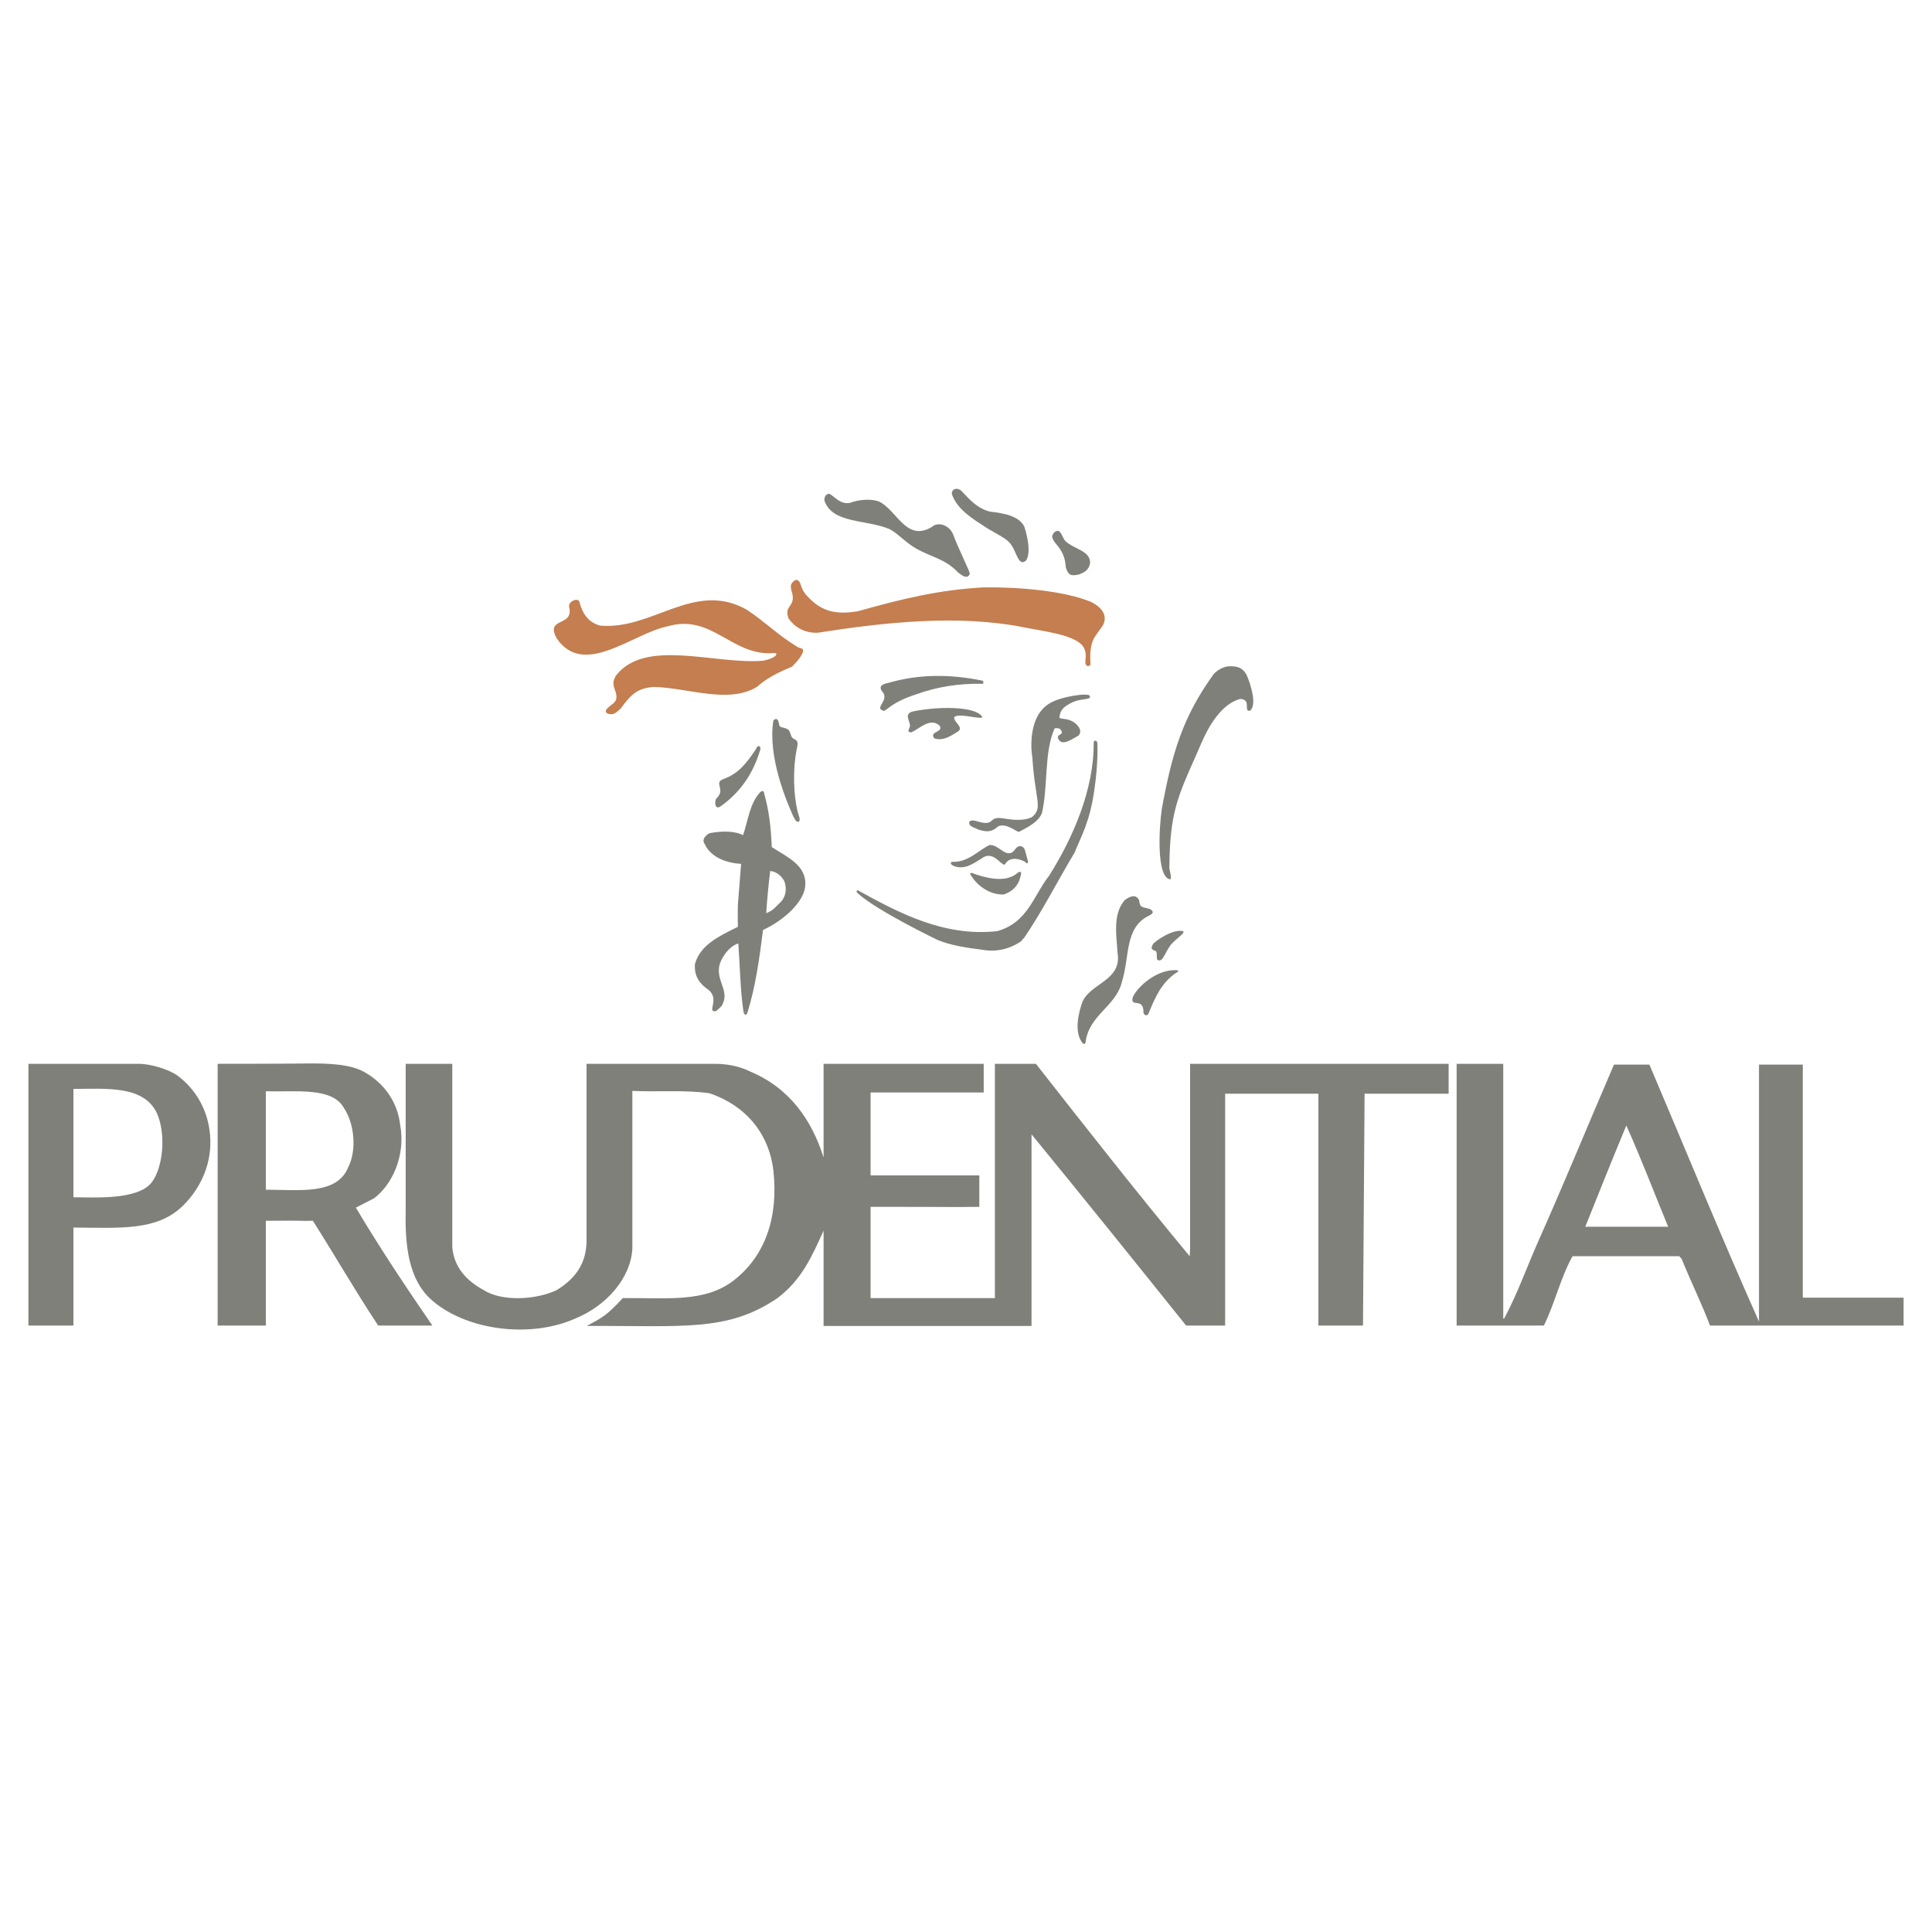
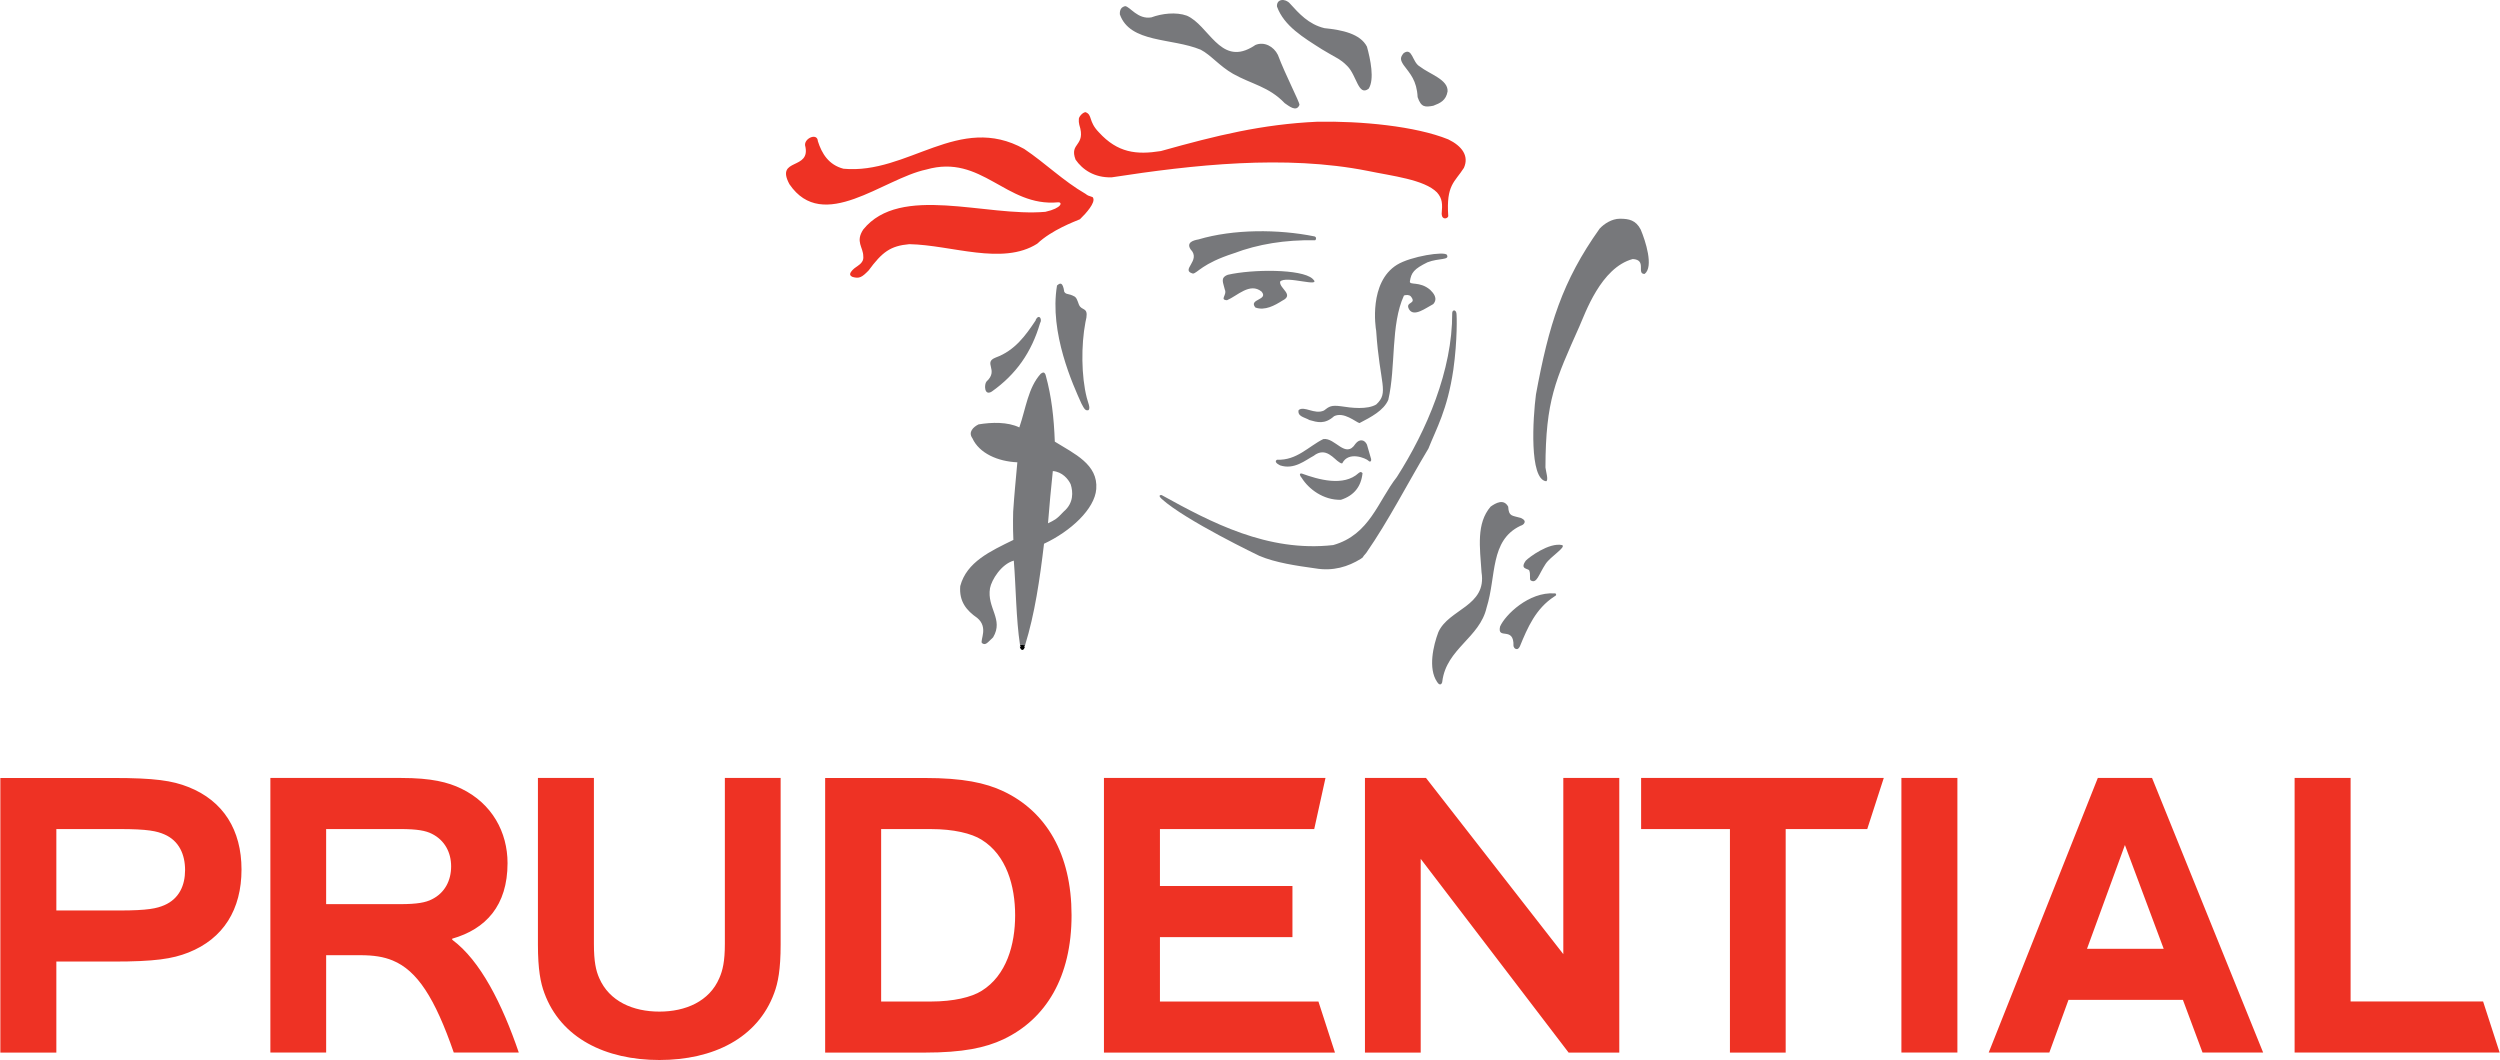
- <svg xmlns="http://www.w3.org/2000/svg" width="2500" height="2500" viewBox="0 0 192.756 192.756">
-   <g fill-rule="evenodd" clip-rule="evenodd">
-     <path d="M80.539 59.474c1.51 1.67 3.06 1.829 5.048 1.511 4.531-1.272 8.148-2.146 12.601-2.385 3.537-.04 7.988.357 10.611 1.431 1.152.557 1.709 1.352 1.271 2.305-.754 1.193-1.43 1.391-1.271 3.935 0 .199-.477.358-.518-.199.08-.795.08-1.232-.357-1.749-1.072-1.033-3.656-1.312-5.643-1.709-6.678-1.352-14.111-.517-20.709.517-1.391.04-2.345-.636-2.901-1.431-.517-1.431.875-1.073.278-2.822-.04-.159-.04-.318-.04-.437 0-.199.278-.557.556-.596.597.198.24.755 1.074 1.629zM79.466 64.482c.318.238.596.159.636.318.159.358-.557 1.192-1.073 1.709-.438.199-2.266.875-3.458 1.987-2.822 1.789-6.916.12-10.334.04-1.55.119-2.226.636-3.299 2.146-.556.517-.755.676-1.312.517-.358-.199-.119-.438 0-.557.318-.357.914-.517.875-1.153 0-.715-.676-1.152 0-2.146 2.981-3.697 9.897-.994 14.706-1.431 1.392-.318 1.431-.795 1.034-.755-4.253.358-6.161-3.975-10.652-2.663-3.498.715-8.347 5.167-11.05 1.192-1.192-2.186 1.789-1.073 1.232-3.18-.04-.556 1.034-.993 1.073-.317.278.993.834 1.908 2.027 2.226 5.247.477 9.38-4.531 14.627-1.59 1.749 1.153 3.179 2.584 4.968 3.657z" fill="#c47e4f" />
-     <path d="M74.18 100.969c.04.24.278.438.397.041l-.397-.041zM45.125 124.42c.159 2.066 1.51 3.418 3.14 4.293 1.868 1.191 5.286.953 7.273 0 1.828-1.113 3.061-2.662 2.981-5.207v-17.369h12.798c1.669 0 2.862.438 3.498.756 4.014 1.668 6.201 4.928 7.353 8.584v-9.34h15.978v2.861H86.859v8.268h10.85v3.141c-3.616.039-.993 0-10.85 0v9.102H99.26v-23.371h4.094c5.049 6.439 10.135 12.918 15.342 19.197l.041-.795v-18.402h25.795v2.98h-8.387l-.158 23.133h-4.453v-23.133h-9.301v23.133h-3.895c-4.969-6.199-10.215-12.719-15.422-19.078v19.117H82.168v-9.498c-1.152 2.504-2.146 4.889-4.65 6.756-4.968 3.34-9.301 2.703-18.959 2.742.159-.119 1.153-.596 1.55-.914.477-.277 1.312-1.072 2.027-1.867 4.372-.039 8.148.477 11.05-1.748 3.14-2.426 4.491-6.281 3.975-10.971-.438-3.697-2.743-6.479-6.359-7.711-2.425-.357-5.127-.119-7.711-.238v15.74c-.159 2.9-2.544 5.723-5.843 7.033-4.531 1.949-10.93 1.074-14.309-2.025-2.106-1.947-2.544-5.168-2.464-8.705v-14.746h4.65v18.282z" fill="#80807b" />
-     <path d="M37.295 119.57l-1.789.916c2.385 4.014 5.008 7.949 7.631 11.764h-5.406c-2.266-3.418-4.292-6.955-6.518-10.453-1.59.039-.08-.039-4.69 0v10.453h-4.809v-26.113s6.638 0 9.5-.039c2.901 0 4.252.357 5.167.873 1.948 1.113 3.259 2.941 3.537 5.207.596 3.14-.835 6.082-2.623 7.392zm-10.772-10.691v9.818c3.339 0 7.115.557 8.228-2.266.835-1.631.636-4.293-.437-5.883-1.153-2.107-4.77-1.589-7.791-1.669zM149.977 131.535l.08.039c1.35-2.504 2.305-5.246 3.496-7.91 2.465-5.523 4.969-11.645 7.473-17.447h3.537c3.736 8.783 7.035 16.893 10.932 25.637v-25.637h4.371v23.252h10.057v2.781h-19.316c-.875-2.305-1.908-4.371-2.822-6.637l-.238-.279h-10.652c-1.193 2.107-1.789 4.77-2.863 6.916h-8.703v-26.113h4.65v25.398h-.002zm12.281-19.238c-1.391 3.34-2.742 6.719-4.094 10.096h8.268c-1.393-3.377-2.703-6.836-4.174-10.096zM100.65 54.069c-.357-.358-.557-.397-.754-.557-.398-.238-.916-.517-1.312-.755-1.471-.954-3.061-1.868-3.617-3.458-.04-.636.676-.676 1.034-.238.755.794 1.511 1.669 2.783 1.987 1.43.159 2.9.437 3.418 1.51.318.994.676 2.623.158 3.378-.835.677-.915-1.112-1.71-1.867zm-17.965-4.81c-.278.08-.437.238-.437.676.795 2.345 4.213 1.868 6.519 2.862.834.438 1.55 1.312 2.663 1.948 1.47.834 2.862.993 4.173 2.385.278.199.914.755 1.152.119.04-.199-1.113-2.425-1.709-4.054-.357-.675-1.113-1.073-1.828-.795l-.358.238c-2.504 1.391-3.418-1.828-5.207-2.623-.875-.278-2.027-.159-2.862.159-1.072.199-1.708-.875-2.106-.915zm22.536 3.816c-.316.358-.316.517-.039.954.557.716 1.074 1.232 1.152 2.584.279.874.598.834 1.271.715.557-.199 1.035-.437 1.154-1.153.039-1.153-1.393-1.352-2.266-2.027-.597-.357-.555-1.55-1.272-1.073zm17.49 13.395c-.676 0-1.312.437-1.631.795-3.061 4.252-4.133 7.791-5.166 13.434-.279 1.908-.557 6.837.834 7.035.199-.079-.039-.795-.08-1.113.041-5.485.795-7.075 2.744-11.447.477-1.033 1.748-4.73 4.332-5.445 1.152.079.277 1.232.953 1.192.756-.557.08-2.663-.318-3.577-.397-.755-.953-.874-1.668-.874zm-34.103 1.669c-.398.079-.994.238-.636.795.914.914-.875 1.709.199 1.987.357-.04.715-.834 3.299-1.669 1.987-.715 4.173-1.073 6.519-1.034 0 0 .119.04.119-.119.039-.159-.119-.198-.119-.198-3.181-.636-6.241-.676-9.381.238zm16.058 2.067c-2.227 1.392-1.75 4.969-1.67 5.326.277 4.372 1.072 5.008 0 5.962-.756.438-1.988.318-2.861.159-.795-.119-.955 0-1.352.358-.795.358-1.631-.438-2.067-.04-.119.517.478.556.874.795.598.159 1.232.397 1.988-.318.795-.357 1.748.477 2.066.557.914-.478 1.947-.994 2.305-1.868.637-2.703.199-6.081 1.271-8.466.16-.04.398-.04.557.079.557.676-.516.397-.158 1.034.398.675 1.391-.08 1.986-.397.398-.477 0-.914-.238-1.153-.873-.755-1.709-.358-1.668-.716.119-.675.318-.993 1.43-1.51.955-.358 1.789-.159 1.59-.596-.158-.319-2.942.078-4.053.794zm-13.673.795c-.676.238-.358.675-.239 1.192.199.438-.477.835.159.875.835-.358 1.829-1.471 2.782-.716.597.716-1.073.596-.477 1.312.755.278 1.55-.159 2.146-.556 1.034-.477-.238-.994-.159-1.55.437-.556 3.537.557 2.623-.238-.993-.915-4.689-.796-6.835-.319zm-13.832.874c-.596 3.657 1.352 8.148 1.987 9.579.238.437.318.596.557.517.198-.199-.04-.636-.12-.994-.437-1.749-.477-4.253-.119-6.121.318-1.193-.159-.954-.437-1.272-.159-.199-.159-.597-.397-.795-.557-.318-.676-.119-.875-.397-.119-.835-.358-.716-.596-.517zm31.956 2.226c.039 4.65-2.066 9.499-4.451 13.275-1.59 2.027-2.107 4.65-5.168 5.524-5.326.596-9.897-1.868-13.872-4.054 0 0-.079-.04-.159.04s.159.278.159.278c1.948 1.749 7.91 4.611 7.91 4.611 1.312.556 2.981.794 4.53.993 1.432.239 2.664-.119 3.658-.755.357-.238 0 0 .477-.477 1.789-2.624 3.338-5.684 5.008-8.466.637-1.589 1.551-3.1 1.988-6.359.357-2.424.316-4.451.277-4.61-.038-.278-.357-.278-.357 0zM74.18 100.969c-.318-2.145-.358-4.57-.517-6.835-.993.278-1.788 1.59-1.907 2.265-.278 1.59 1.113 2.504.238 3.975-.438.398-.596.676-.914.438-.159-.277.517-1.271-.358-2.027-.875-.596-1.471-1.311-1.391-2.583.517-1.948 2.464-2.822 4.292-3.736-.04-1.073 0-2.266 0-2.266.12-1.629.199-2.385.318-4.014-1.55-.08-3.061-.715-3.617-1.948-.358-.477.08-.914.477-1.113 1.073-.199 2.385-.278 3.339.199.517-1.59.675-3.18 1.709-4.292 0 0 .159-.119.238-.119.159.04.159.278.159.278.477 1.669.676 3.378.755 5.326 1.55.994 3.498 1.828 3.339 3.855-.119 1.59-2.067 3.418-4.213 4.412-.358 2.862-.756 5.683-1.55 8.228l-.397-.043zm24.523-16.653c-1.191.596-2.146 1.749-3.736 1.669-.238.12-.04.318.239.438 1.152.397 2.066-.397 2.703-.755.994-.795 1.748.317 2.107.517.078.04.078.08.238.08.516-1.034 1.947-.397 2.105-.199.16.159.238 0 .199-.159-.039-.119-.318-1.152-.318-1.152-.197-.398-.596-.478-.914-.08-.834 1.27-1.67-.518-2.623-.359zm2.861 2.742c-1.232 1.113-3.258.517-4.61.04 0 0-.159-.04-.159.08.04.119.159.278.159.278.557.875 1.749 1.829 3.18 1.789 1.072-.358 1.629-1.113 1.748-2.187 0 0-.08-.079-.158-.079a.59.59 0 0 0-.16.079zm12.084 2.743c-.357-.676-.994-.318-1.432 0-1.152 1.352-.875 3.22-.715 5.287.438 2.743-2.664 2.981-3.498 4.848-.398 1.074-.834 2.941-.08 4.016.238.396.398.119.398-.041.357-2.662 3.02-3.496 3.617-5.961.795-2.544.238-5.406 2.703-6.598.158-.08.277-.159.357-.278.078-.238-.318-.397-.318-.397-.713-.2-.953-.081-1.032-.876zm1.43 4.332c-.477.715.16.636.279.795.119.318 0 .715.119.835.516.278.637-.478 1.232-1.352.357-.596 1.668-1.352 1.311-1.511-1.072-.237-2.703.995-2.941 1.233zm2.307 2.664c-2.027-.119-3.975 1.748-4.373 2.703-.277 1.111 1.113-.08 1.074 1.549 0 0 .078.279.316.238.119 0 .199-.197.199-.197.637-1.551 1.271-3.061 2.783-4.055 0 0 .197-.08.158-.16-.038-.119-.157-.078-.157-.078zM75.849 74.816c.08-.318-.159-.596-.397-.159v.04c-.835 1.232-1.669 2.464-3.259 3.021-1.073.397.278.994-.715 1.948-.199.199-.199 1.192.397.795 1.987-1.391 3.259-3.299 3.935-5.525l.039-.12zm.993 12.083a72.449 72.449 0 0 0-.397 4.213c.517-.238.636-.278 1.272-.954.795-.676.755-1.59.556-2.186-.198-.436-.675-.993-1.431-1.073zM13.606 106.137c1.55-.039 3.299.637 4.015 1.113a8.057 8.057 0 0 1 3.14 4.729c.795 3.42-.556 6.439-2.583 8.387-2.544 2.426-6.082 2.146-10.852 2.107v9.777H2.834v-26.113h10.772zm-6.28 2.504v10.811c2.067 0 6.439.318 7.83-1.51 1.153-1.551 1.392-4.85.517-6.836-1.312-2.862-5.128-2.465-8.347-2.465z" fill="#80807b" />
-   </g>
+ <svg xmlns="http://www.w3.org/2000/svg" width="2500" height="1060" viewBox="0 0 424.407 180">
+   <path fill="#EE3224" d="M186.546 22.473c3.182 3.482 6.363 3.84 10.518 3.179 9.547-2.673 17.179-4.546 26.54-4.98 7.408-.146 16.729.745 22.266 2.995 2.357 1.145 3.56 2.83 2.657 4.838-1.571 2.476-3.03 2.852-2.657 8.198-.074.417-1.051.731-1.121-.362.147-1.675.147-2.604-.789-3.663-2.168-2.195-7.598-2.787-11.789-3.662-13.998-2.775-29.68-1.023-43.45 1.097-2.959.093-4.98-1.323-6.138-3.005-1.125-2.938 1.83-2.209.633-5.92-.076-.344-.112-.651-.076-.907-.072-.377.601-1.177 1.123-1.238 1.234.457.448 1.552 2.283 3.43M184.301 32.932c.597.523 1.236.38 1.272.699.373.786-1.123 2.522-2.248 3.602-.897.384-4.787 1.813-7.258 4.154-5.914 3.737-14.522.219-21.712.075-3.218.29-4.603 1.328-6.926 4.477-1.121 1.144-1.571 1.423-2.727 1.082-.786-.343-.227-.873 0-1.161.669-.735 1.978-1.033 1.831-2.346 0-1.538-1.383-2.464 0-4.545 6.29-7.763 20.811-2.113 30.918-2.998 2.878-.644 2.954-1.693 2.132-1.613-8.871.809-12.912-8.271-22.347-5.569-7.336 1.547-17.515 10.887-23.24 2.494-2.475-4.6 3.776-2.268 2.652-6.618-.112-1.229 2.101-2.146 2.174-.694.673 2.116 1.834 4.025 4.344 4.681 10.963 1.026 19.611-9.525 30.691-3.363 3.631 2.436 6.585 5.408 10.444 7.643" />
+   <path d="M173.145 109.496c.113.501.563.945.862.059" />
+   <path fill="#77787B" d="M228.727 11.215c-.747-.757-1.123-.959-1.532-1.236-.899-.529-1.95-1.085-2.772-1.601-3.141-1.998-6.436-3.956-7.635-7.257-.113-1.345 1.422-1.437 2.209-.508 1.535 1.683 3.146 3.508 5.836 4.166 3.035.303 6.106.958 7.229 3.144.595 2.147 1.306 5.549.295 7.135-1.759 1.372-2.019-2.234-3.63-3.843M195.453 2.951c1.759-.655 4.194-.954 6.027-.289 3.703 1.613 5.616 8.402 10.93 5.416.223-.129.486-.275.709-.439 1.498-.629 3.106.237 3.82 1.682 1.271 3.4 3.703 8.023 3.663 8.49-.521 1.31-1.831.15-2.504-.291-2.695-2.824-5.618-3.211-8.762-4.98-2.318-1.32-3.777-3.204-5.5-4.097-4.903-2.036-12.013-1.097-13.734-6.007-.036-.875.3-1.24.9-1.394.823.065 2.13 2.304 4.451 1.909M241.042 11.296c1.686 1.315 4.826 2.204 4.713 4.224-.258 1.549-1.271 2-2.426 2.438-1.389.253-2.062.3-2.66-1.465-.149-2.854-1.271-3.953-2.395-5.467-.564-.864-.6-1.277.035-2.015 1.498-1.006 1.423 1.56 2.733 2.285M278.545 38.969c.822 1.942 2.244 6.334.672 7.548-1.459.025.451-2.402-2.02-2.53-5.428 1.463-8.087 9.277-9.06 11.441-4.077 9.172-5.728 12.495-5.763 23.955.078.695.563 2.201.113 2.34-2.886-.365-2.25-10.699-1.724-14.75 2.174-11.785 4.45-19.209 10.817-28.153.748-.805 2.054-1.678 3.438-1.678 1.541 0 2.701.243 3.527 1.827M223.149 40.144s.336.08.26.404c-.035.322-.26.253-.26.253-4.939-.091-9.549.644-13.698 2.212-5.395 1.745-6.142 3.346-6.93 3.448-2.241-.602 1.463-2.205-.405-4.116-.786-1.207.52-1.544 1.342-1.69 5.917-1.759 13.552-1.759 19.691-.511M245.646 43.291c.485.918-1.351.501-3.295 1.247-2.317 1.135-2.769 1.77-2.994 3.229-.11.743 1.646-.084 3.444 1.452.521.512 1.383 1.445.521 2.42-1.271.66-3.291 2.268-4.113.879-.748-1.357 1.424-.802.297-2.195-.297-.296-.786-.259-1.158-.145-2.287 4.976-1.352 12.077-2.659 17.716-.786 1.821-2.923 2.925-4.899 3.953-.642-.185-2.658-1.985-4.309-1.17-1.607 1.444-2.881 1.02-4.189.65-.822-.486-2.06-.586-1.836-1.683.937-.804 2.694.809 4.303.07.9-.705 1.236-.941 2.883-.728 1.835.295 4.458.593 5.988-.293 2.246-2.063.602-3.397 0-12.517-.112-.578-1.271-8.221 3.52-11.205 2.356-1.46 8.159-2.352 8.496-1.68M222.813 47.325c1.873 1.688-4.6-.647-5.499.507-.149 1.171 2.47 2.199.377 3.223-1.276.805-2.959 1.755-4.571 1.166-1.236-1.463 2.285-1.239 1.051-2.702-1.986-1.617-4.119.735-5.877 1.463-1.309-.092.077-.878-.372-1.828-.223-1.101-.863-1.981.519-2.495 4.156-.951 12.5-1.015 14.372.666M180.665 49.559c.378.552.678.184 1.801.826.522.414.522 1.27.899 1.698.56.652 1.528.182.896 2.625-.746 3.901-.709 9.178.227 12.843.184.757.67 1.731.297 2.094-.523.145-.713-.178-1.196-1.097-1.386-3.067-5.503-12.013-4.157-20.063.488-.432.974-.708 1.233 1.074" />
+   <path fill="#77787B" d="M247.254 53.175c.076.333.188 4.571-.521 9.606-1.013 6.863-2.918 10.045-4.229 13.384-3.521 5.862-6.744 12.224-10.558 17.718-.937 1.021-.224.518-.937 1.021-2.137 1.32-4.68 2.129-7.709 1.613-3.221-.447-6.738-.957-9.506-2.125 0 0-12.543-6.004-16.584-9.667 0 0-.486-.435-.335-.575.112-.138.335-.075.335-.075 8.349 4.606 17.97 9.737 29.12 8.485 6.217-1.754 7.602-7.467 10.815-11.562 5.058-7.913 9.435-18.123 9.397-27.824.003-.594.599-.639.712.001" />
+   <path fill="#77787B" d="M230.112 75.359c.713-.91 1.571-.683 1.949.137 0 0 .635 2.209.709 2.452.077.261-.109.667-.486.265-.336-.344-3.332-1.696-4.416.465-.265.021-.265-.059-.486-.169-.9-.509-2.283-2.749-4.379-1.097-1.387.728-3.293 2.405-5.692 1.613-.636-.315-.97-.685-.522-.959 3.369.146 5.354-2.271 7.862-3.506 2.017-.299 3.775 3.438 5.461.799M231.012 80.154c.148.021.3.186.3.186-.228 2.268-1.423 3.805-3.672 4.534-2.99.074-5.499-1.853-6.658-3.729 0 0-.265-.286-.3-.542-.038-.259.3-.196.3-.196 2.845 1.034 7.108 2.271 9.657-.067 0 0 .258-.203.373-.186M258.18 87.949s.863.327.638.809c-.11.282-.372.429-.71.538-5.203 2.505-4.041 8.527-5.727 13.881-1.159 5.13-6.816 6.959-7.521 12.523 0 .345-.376.942-.9.077-1.535-2.273-.635-6.154.226-8.426 1.758-3.953 8.271-4.389 7.334-10.172-.296-4.318-.896-8.283 1.535-11.14.899-.646 2.245-1.385 2.991 0 .111 1.684.598 1.469 2.134 1.91M265.22 92.562c.677.377-1.985 1.938-2.81 3.186-1.231 1.867-1.494 3.434-2.541 2.811-.264-.219.037-1.057-.264-1.725-.3-.326-1.607-.191-.561-1.636.49-.523 3.931-3.13 6.176-2.636M264.172 100.91c.111.219-.299.387-.299.387-3.147 2.053-4.527 5.255-5.84 8.462 0 0-.187.412-.449.457-.523.069-.637-.521-.637-.521.112-3.465-2.809-.932-2.281-3.295.858-1.979 4.899-5.928 9.244-5.635.001.003.188-.077.262.145M176.666 54.611c.149-.599-.34-1.254-.826-.347l-.038.15c-1.685 2.526-3.514 5.108-6.771 6.294-2.249.88.6 2.109-1.572 4.079-.413.466-.413 2.524.896 1.705 4.118-2.918 6.741-6.641 8.2-11.621M174.007 109.559c1.646-5.289 2.509-11.216 3.219-17.225 4.526-2.116 8.606-5.891 8.87-9.287.337-4.202-3.743-6-7.038-8.052-.151-4.103-.563-7.69-1.531-11.211 0 0-.074-.446-.374-.527-.15-.041-.486.212-.486.212-2.136 2.352-2.509 5.834-3.634 9.112-1.983-.958-4.679-.888-6.924-.515-.898.438-1.799 1.315-1.049 2.348 1.162 2.56 4.308 3.945 7.635 4.091-.3 3.444-.486 5.028-.709 8.396 0 .013-.077 2.515.036 4.783-3.891 1.908-7.935 3.736-9.021 7.836-.223 2.633 1.086 4.172 2.885 5.412 1.908 1.594.486 3.703.786 4.26.636.498.973-.103 1.909-.967 1.833-3.07-1.088-4.973-.527-8.344.264-1.408 1.914-4.092 4.041-4.68.377 4.734.377 9.822 1.05 14.297m8.607-27.264c.413 1.292.527 3.182-1.159 4.615-1.313 1.422-1.609 1.467-2.691 2.015.22-2.778.523-6.164.818-8.874 1.61.132 2.623 1.361 3.032 2.244" />
+   <path d="M173.106 109.807c.114.493.561.95.86.063" />
+   <path fill="#EE3224" d="M365.381 132.105h-9.209l-18.528 46.629h10.294l3.254-8.944h19.43l3.332 8.944h10.293m-29.911-17.617l6.438-17.626 6.586 17.626h-13.024zM170.34 134.372c-3.072-1.444-6.89-2.261-13.366-2.261h-16.915v46.631h16.915c6.477 0 10.294-.814 13.366-2.262 7.222-3.432 11.562-10.573 11.562-21.059-.001-10.473-4.34-17.619-11.562-21.049m-3.708 33.886c-1.723 1.086-4.787 1.812-8.608 1.812h-8.457v-29.283h8.457c3.821 0 6.886.725 8.608 1.811 4.23 2.617 5.689 7.861 5.689 12.826 0 4.972-1.459 10.215-5.689 12.834M225.021 132.107h-37.619v46.632h39.229l-2.808-8.671H196.91v-10.936h22.501v-8.678H196.91v-9.668h26.199M322.819 132.105h9.508v46.629h-9.508zM421.598 170.064h-22.5v-37.959h-9.508v46.629h34.817M274.913 132.107h-9.506v29.914l-23.315-29.914h-10.368v46.632h9.467v-32.896l25.115 32.896h8.607M31.93 133.645c-2.734-1.086-5.729-1.535-12.765-1.535H0v46.631h9.508v-15.457h9.657c7.036 0 10.03-.45 12.765-1.532 5.95-2.353 9.021-7.319 9.021-14.099 0-6.688-3.071-11.658-9.021-14.008m-4.081 20.064c-1.271.54-2.735.902-7.671.902H9.508v-13.829h10.67c4.936 0 6.399.36 7.671.905 2.509 1.084 3.519 3.435 3.519 6.058-.001 2.612-1.011 4.877-3.519 5.964M76.731 159.581v-.183c5.691-1.623 9.395-5.603 9.395-12.828 0-5.243-2.618-10.125-7.862-12.655-2.241-1.082-5.05-1.808-10.177-1.808H45.852v46.631h9.471v-16.536h5.687c2.436 0 4.083.271 5.616.903 4.153 1.715 7.149 6.326 10.37 15.633h11.041c-2.807-8.218-6.515-15.633-11.306-19.157m-3.443-6.871c-1.051.544-2.51.824-5.388.824H55.322v-12.752H67.9c2.878 0 4.337.272 5.388.812 2.171 1.088 3.258 3.163 3.258 5.52 0 2.437-1.087 4.517-3.258 5.596M319.825 132.107h-41.207v8.679h15.084v37.953h9.466v-37.953h13.85M111.913 180c9.131 0 16.691-3.704 19.501-11.389.638-1.713 1.086-3.969 1.086-8.219v-28.287h-9.471V160.3c0 2.98-.378 4.52-.937 5.784-1.686 3.979-5.767 5.698-10.18 5.698-4.458 0-8.499-1.721-10.221-5.698-.559-1.267-.899-2.804-.899-5.784v-28.195h-9.507v28.287c0 4.25.449 6.506 1.086 8.219 2.81 7.685 10.408 11.389 19.542 11.389" />
</svg>
